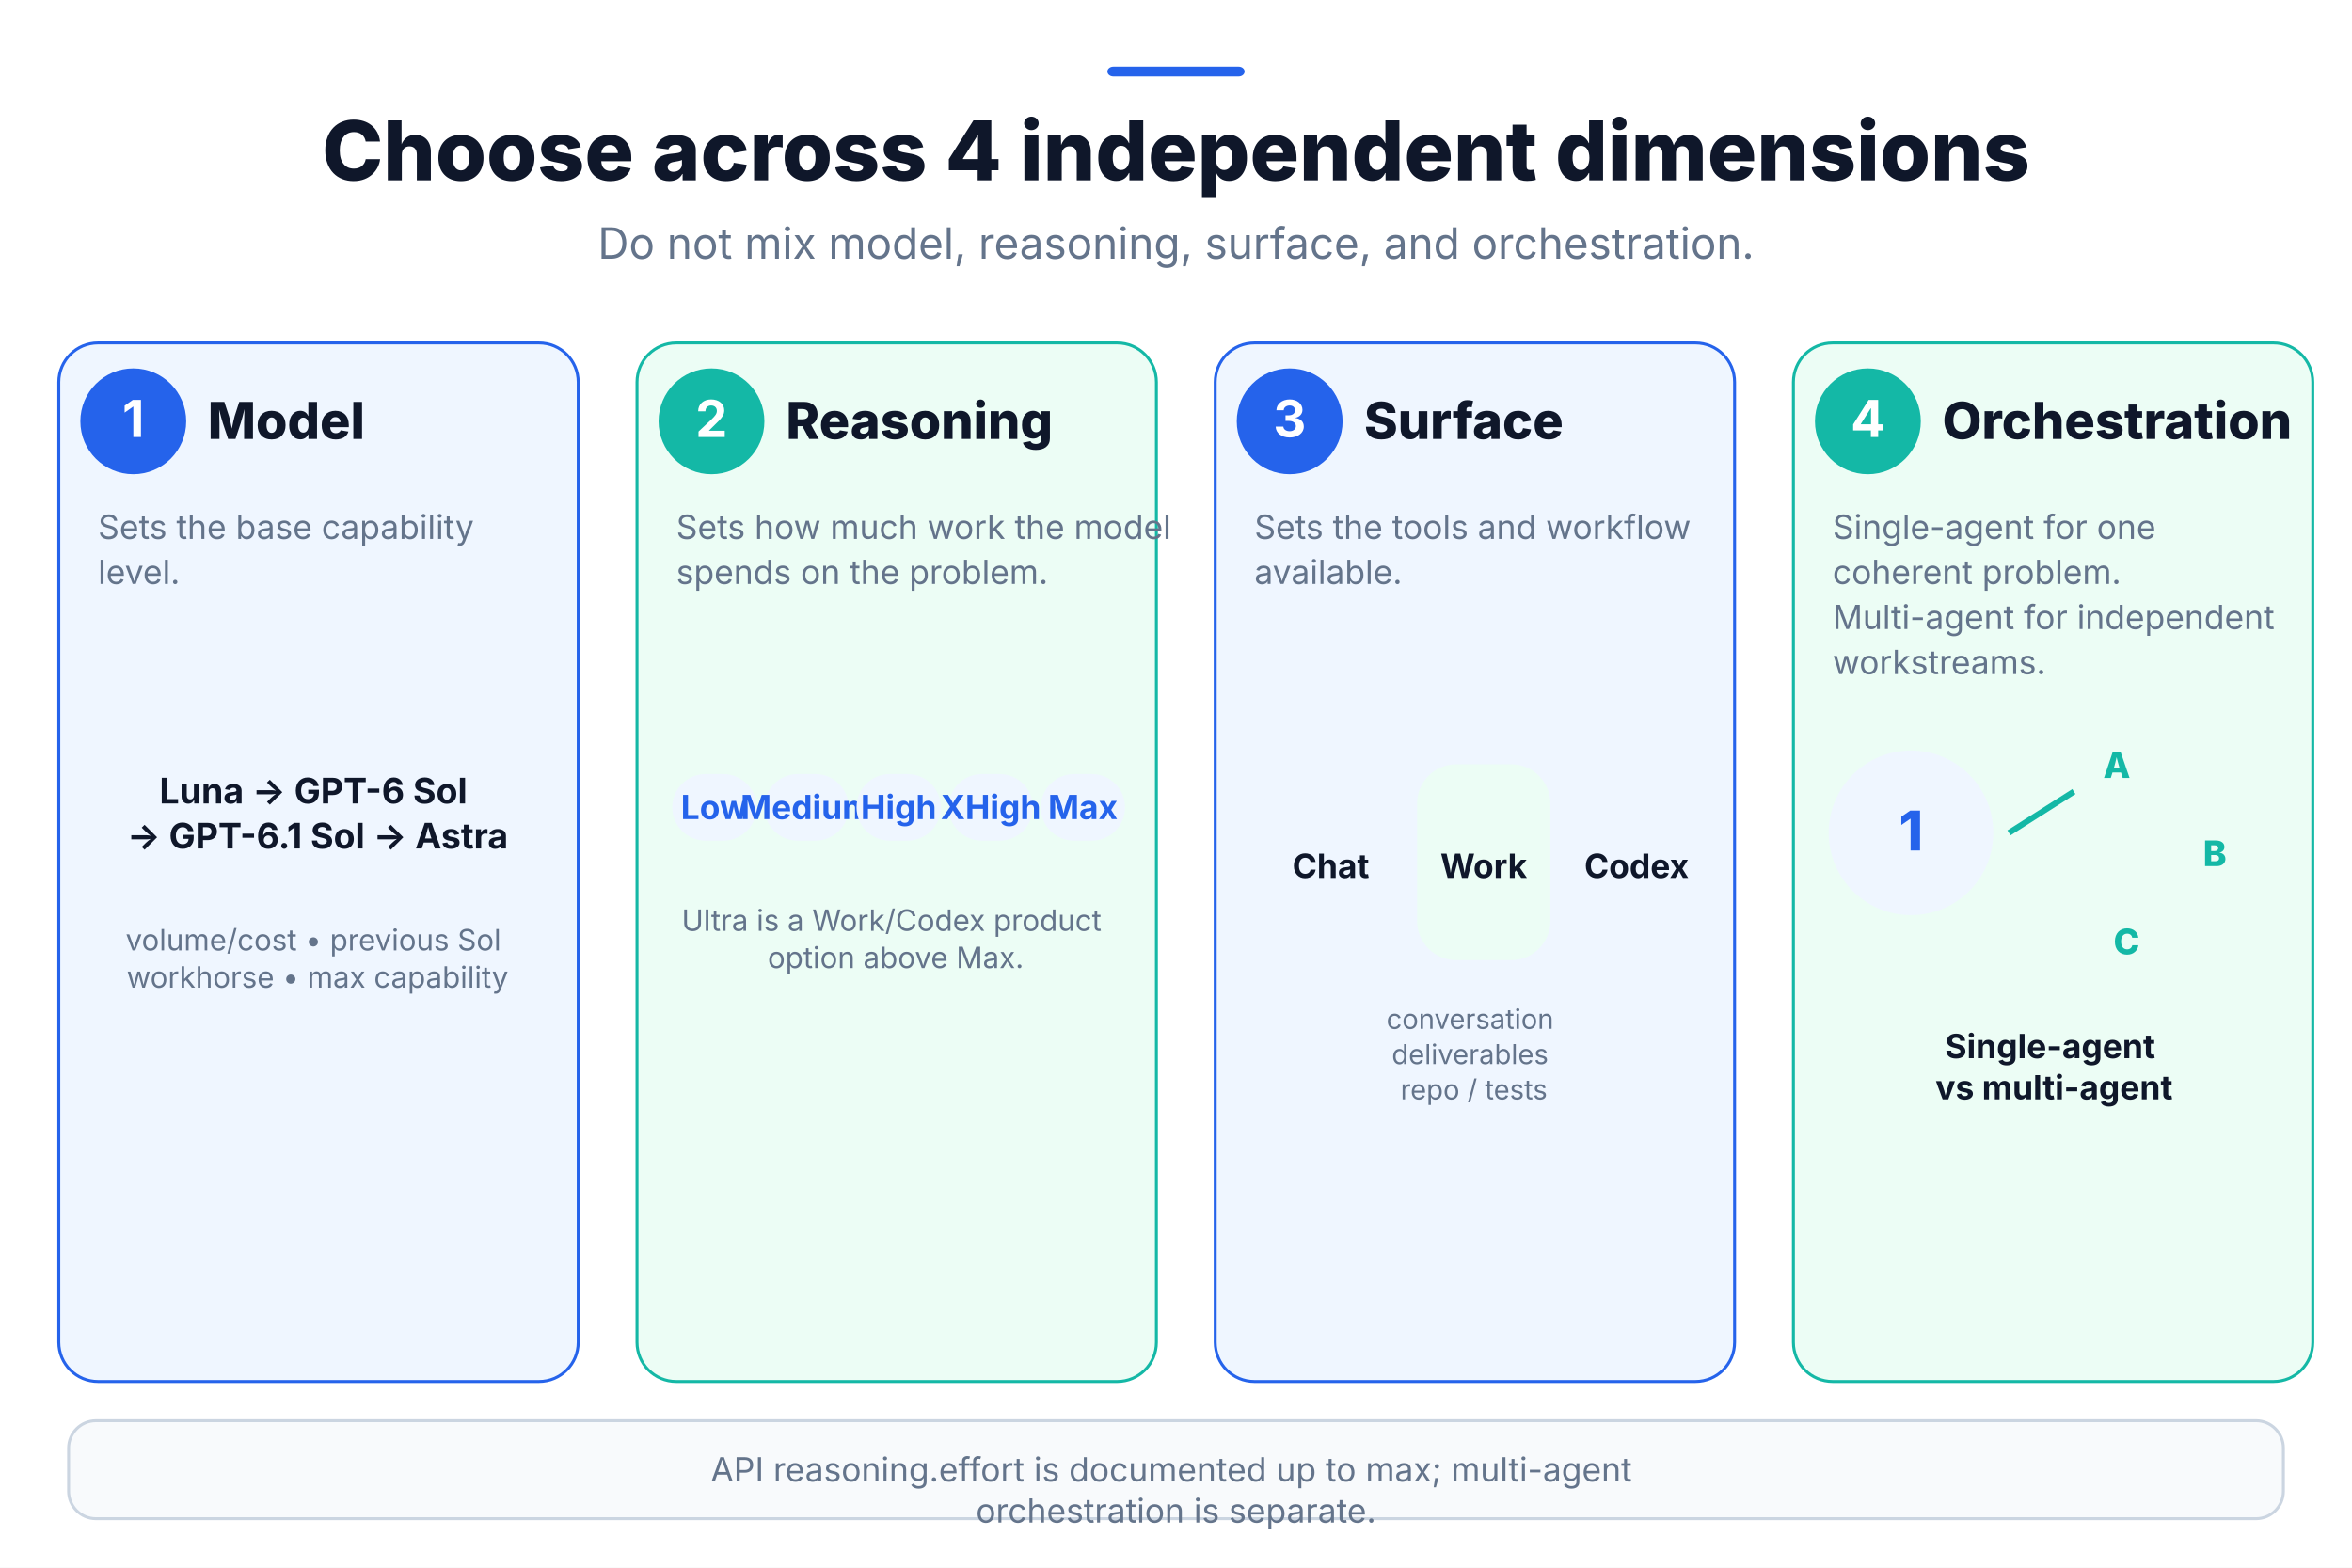
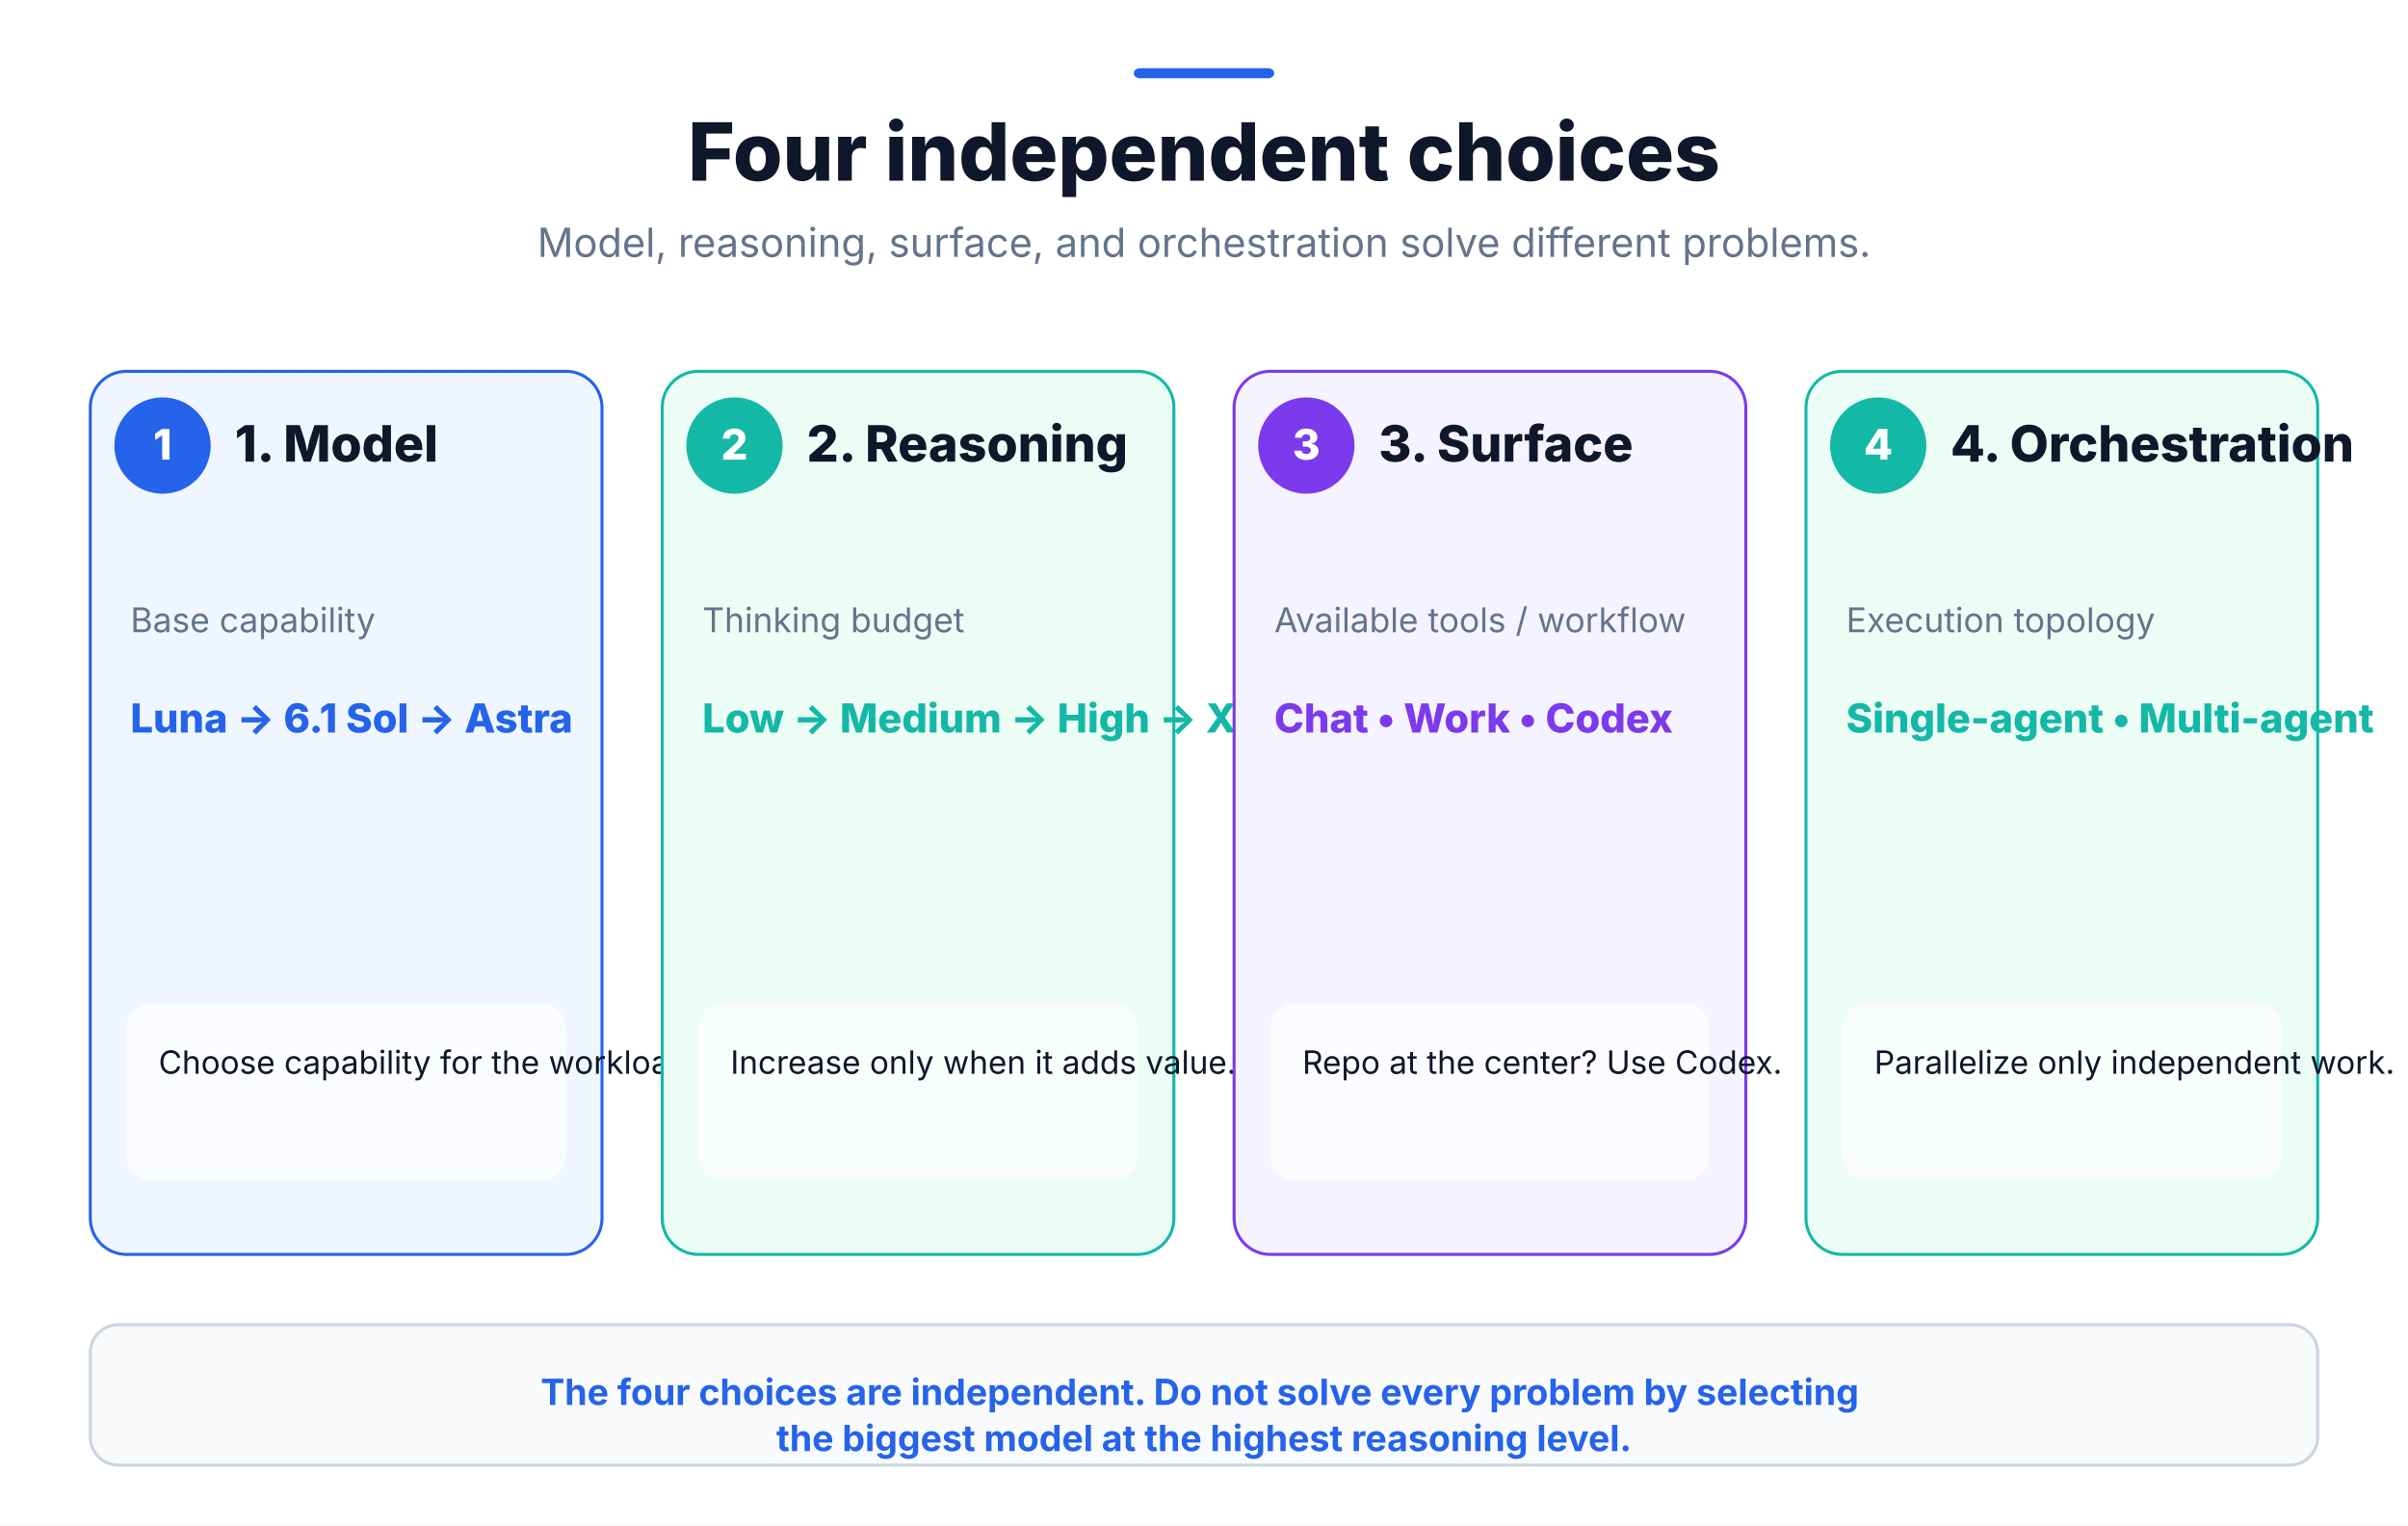
- <svg xmlns="http://www.w3.org/2000/svg" width="1200" height="800" viewBox="0 0 1200 800">
-   <rect width="1200" height="800" fill="#FFFFFF" />
+ <svg xmlns="http://www.w3.org/2000/svg" width="1200" height="760" viewBox="0 0 1200 760">
+   <rect width="1200" height="760" fill="#fff" />
  <rect x="565" y="34" width="70" height="5" rx="3" fill="#2563EB" />
-   <text x="600" y="92" font-family="Inter,Segoe UI,Arial,sans-serif" font-size="42" font-weight="800" fill="#0F172A" text-anchor="middle">
-     <tspan x="600" dy="0">Choose across 4 independent dimensions</tspan>
+   <text x="600" y="90" font-family="Inter,Segoe UI,Arial,sans-serif" font-size="40" font-weight="800" fill="#0F172A" text-anchor="middle">
+     <tspan x="600" dy="0">Four independent choices</tspan>
  </text>
-   <text x="600" y="132" font-family="Inter,Segoe UI,Arial,sans-serif" font-size="22" font-weight="400" fill="#64748B" text-anchor="middle">
-     <tspan x="600" dy="0">Do not mix model, reasoning, surface, and orchestration.</tspan>
+   <text x="600" y="128" font-family="Inter,Segoe UI,Arial,sans-serif" font-size="20" font-weight="400" fill="#64748B" text-anchor="middle">
+     <tspan x="600" dy="0">Model, reasoning, surface, and orchestration solve different problems.</tspan>
  </text>
-   <rect x="30" y="175" width="265" height="530" rx="20" fill="#EFF6FF" stroke="#2563EB" stroke-width="1.5" />
-   <circle cx="68" cy="215" r="27" fill="#2563EB" />
-   <text x="68" y="223" font-family="Inter,Segoe UI,Arial,sans-serif" font-size="26" font-weight="700" fill="#fff" text-anchor="middle">
-     <tspan x="68" dy="0">1</tspan>
+   <rect x="45" y="185" width="255" height="440" rx="18" fill="#EFF6FF" stroke="#2563EB" stroke-width="1.5" />
+   <circle cx="81" cy="222" r="24" fill="#2563EB" />
+   <text x="81" y="229" font-family="Inter,Segoe UI,Arial,sans-serif" font-size="21" font-weight="800" fill="#fff" text-anchor="middle">
+     <tspan x="81" dy="0">1</tspan>
  </text>
-   <text x="106" y="224" font-family="Inter,Segoe UI,Arial,sans-serif" font-size="26" font-weight="800" fill="#0F172A" text-anchor="start">
-     <tspan x="106" dy="0">Model</tspan>
+   <text x="117" y="230" font-family="Inter,Segoe UI,Arial,sans-serif" font-size="25" font-weight="800" fill="#0F172A" text-anchor="start">
+     <tspan x="117" dy="0">1. Model</tspan>
  </text>
-   <text x="50" y="275" font-family="Inter,Segoe UI,Arial,sans-serif" font-size="17" font-weight="400" fill="#64748B" text-anchor="start">
-     <tspan x="50" dy="0">Sets the base capability</tspan>
-     <tspan x="50" dy="23">level.</tspan>
+   <text x="65" y="315" font-family="Inter,Segoe UI,Arial,sans-serif" font-size="17" font-weight="400" fill="#64748B" text-anchor="start">
+     <tspan x="65" dy="0">Base capability</tspan>
  </text>
-   <rect x="325" y="175" width="265" height="530" rx="20" fill="#ECFDF5" stroke="#14B8A6" stroke-width="1.5" />
-   <circle cx="363" cy="215" r="27" fill="#14B8A6" />
-   <text x="363" y="223" font-family="Inter,Segoe UI,Arial,sans-serif" font-size="26" font-weight="700" fill="#fff" text-anchor="middle">
-     <tspan x="363" dy="0">2</tspan>
+   <text x="65" y="365" font-family="Inter,Segoe UI,Arial,sans-serif" font-size="20" font-weight="800" fill="#2563EB" text-anchor="start">
+     <tspan x="65" dy="0">Luna → 6.1 Sol → Astra</tspan>
  </text>
-   <text x="401" y="224" font-family="Inter,Segoe UI,Arial,sans-serif" font-size="26" font-weight="800" fill="#0F172A" text-anchor="start">
-     <tspan x="401" dy="0">Reasoning</tspan>
+   <rect x="63" y="500" width="219" height="88" rx="12" fill="#FFFFFFAA" stroke="none" stroke-width="1.5" />
+   <text x="79" y="535" font-family="Inter,Segoe UI,Arial,sans-serif" font-size="16" font-weight="400" fill="#0F172A" text-anchor="start">
+     <tspan x="79" dy="0">Choose capability for the workload.</tspan>
  </text>
-   <text x="345" y="275" font-family="Inter,Segoe UI,Arial,sans-serif" font-size="17" font-weight="400" fill="#64748B" text-anchor="start">
-     <tspan x="345" dy="0">Sets how much work the model</tspan>
-     <tspan x="345" dy="23">spends on the problem.</tspan>
+   <rect x="330" y="185" width="255" height="440" rx="18" fill="#ECFDF5" stroke="#14B8A6" stroke-width="1.5" />
+   <circle cx="366" cy="222" r="24" fill="#14B8A6" />
+   <text x="366" y="229" font-family="Inter,Segoe UI,Arial,sans-serif" font-size="21" font-weight="800" fill="#fff" text-anchor="middle">
+     <tspan x="366" dy="0">2</tspan>
  </text>
-   <rect x="620" y="175" width="265" height="530" rx="20" fill="#EFF6FF" stroke="#2563EB" stroke-width="1.5" />
-   <circle cx="658" cy="215" r="27" fill="#2563EB" />
-   <text x="658" y="223" font-family="Inter,Segoe UI,Arial,sans-serif" font-size="26" font-weight="700" fill="#fff" text-anchor="middle">
-     <tspan x="658" dy="0">3</tspan>
+   <text x="402" y="230" font-family="Inter,Segoe UI,Arial,sans-serif" font-size="25" font-weight="800" fill="#0F172A" text-anchor="start">
+     <tspan x="402" dy="0">2. Reasoning</tspan>
  </text>
-   <text x="696" y="224" font-family="Inter,Segoe UI,Arial,sans-serif" font-size="26" font-weight="800" fill="#0F172A" text-anchor="start">
-     <tspan x="696" dy="0">Surface</tspan>
+   <text x="350" y="315" font-family="Inter,Segoe UI,Arial,sans-serif" font-size="17" font-weight="400" fill="#64748B" text-anchor="start">
+     <tspan x="350" dy="0">Thinking budget</tspan>
  </text>
-   <text x="640" y="275" font-family="Inter,Segoe UI,Arial,sans-serif" font-size="17" font-weight="400" fill="#64748B" text-anchor="start">
-     <tspan x="640" dy="0">Sets the tools and workflow</tspan>
-     <tspan x="640" dy="23">available.</tspan>
+   <text x="350" y="365" font-family="Inter,Segoe UI,Arial,sans-serif" font-size="20" font-weight="800" fill="#14B8A6" text-anchor="start">
+     <tspan x="350" dy="0">Low → Medium → High → XHigh → Max</tspan>
  </text>
-   <rect x="915" y="175" width="265" height="530" rx="20" fill="#ECFDF5" stroke="#14B8A6" stroke-width="1.5" />
-   <circle cx="953" cy="215" r="27" fill="#14B8A6" />
-   <text x="953" y="223" font-family="Inter,Segoe UI,Arial,sans-serif" font-size="26" font-weight="700" fill="#fff" text-anchor="middle">
-     <tspan x="953" dy="0">4</tspan>
+   <rect x="348" y="500" width="219" height="88" rx="12" fill="#FFFFFFAA" stroke="none" stroke-width="1.5" />
+   <text x="364" y="535" font-family="Inter,Segoe UI,Arial,sans-serif" font-size="16" font-weight="400" fill="#0F172A" text-anchor="start">
+     <tspan x="364" dy="0">Increase only when it adds value.</tspan>
  </text>
-   <text x="991" y="224" font-family="Inter,Segoe UI,Arial,sans-serif" font-size="26" font-weight="800" fill="#0F172A" text-anchor="start">
-     <tspan x="991" dy="0">Orchestration</tspan>
+   <rect x="615" y="185" width="255" height="440" rx="18" fill="#F5F3FF" stroke="#7C3AED" stroke-width="1.5" />
+   <circle cx="651" cy="222" r="24" fill="#7C3AED" />
+   <text x="651" y="229" font-family="Inter,Segoe UI,Arial,sans-serif" font-size="21" font-weight="800" fill="#fff" text-anchor="middle">
+     <tspan x="651" dy="0">3</tspan>
  </text>
-   <text x="935" y="275" font-family="Inter,Segoe UI,Arial,sans-serif" font-size="17" font-weight="400" fill="#64748B" text-anchor="start">
-     <tspan x="935" dy="0">Single-agent for one</tspan>
-     <tspan x="935" dy="23">coherent problem.</tspan>
-     <tspan x="935" dy="23">Multi-agent for independent</tspan>
-     <tspan x="935" dy="23">workstreams.</tspan>
+   <text x="687" y="230" font-family="Inter,Segoe UI,Arial,sans-serif" font-size="25" font-weight="800" fill="#0F172A" text-anchor="start">
+     <tspan x="687" dy="0">3. Surface</tspan>
  </text>
-   <text x="162" y="410" font-family="Inter,Segoe UI,Arial,sans-serif" font-size="18" font-weight="700" fill="#0F172A" text-anchor="middle">
-     <tspan x="162" dy="0">Luna → GPT-6 Sol</tspan>
-     <tspan x="162" dy="23">→ GPT-6.1 Sol → Astra</tspan>
+   <text x="635" y="315" font-family="Inter,Segoe UI,Arial,sans-serif" font-size="17" font-weight="400" fill="#64748B" text-anchor="start">
+     <tspan x="635" dy="0">Available tools / workflow</tspan>
  </text>
-   <text x="162" y="485" font-family="Inter,Segoe UI,Arial,sans-serif" font-size="15" font-weight="400" fill="#64748B" text-anchor="middle">
-     <tspan x="162" dy="0">volume/cost • previous Sol</tspan>
-     <tspan x="162" dy="19">workhorse • max capability</tspan>
+   <text x="635" y="365" font-family="Inter,Segoe UI,Arial,sans-serif" font-size="20" font-weight="800" fill="#7C3AED" text-anchor="start">
+     <tspan x="635" dy="0">Chat • Work • Codex</tspan>
  </text>
-   <rect x="343" y="395" width="43" height="34" rx="17" fill="#EFF6FF" />
-   <text x="364.5" y="418" font-family="Inter,Segoe UI,Arial,sans-serif" font-size="17" font-weight="700" fill="#2563EB" text-anchor="middle">
-     <tspan x="364.5" dy="0">Low</tspan>
+   <rect x="633" y="500" width="219" height="88" rx="12" fill="#FFFFFFAA" stroke="none" stroke-width="1.5" />
+   <text x="649" y="535" font-family="Inter,Segoe UI,Arial,sans-serif" font-size="16" font-weight="400" fill="#0F172A" text-anchor="start">
+     <tspan x="649" dy="0">Repo at the center? Use Codex.</tspan>
  </text>
-   <rect x="390" y="395" width="43" height="34" rx="17" fill="#EFF6FF" />
-   <text x="411.5" y="418" font-family="Inter,Segoe UI,Arial,sans-serif" font-size="17" font-weight="700" fill="#2563EB" text-anchor="middle">
-     <tspan x="411.5" dy="0">Medium</tspan>
+   <rect x="900" y="185" width="255" height="440" rx="18" fill="#ECFDF5" stroke="#14B8A6" stroke-width="1.5" />
+   <circle cx="936" cy="222" r="24" fill="#14B8A6" />
+   <text x="936" y="229" font-family="Inter,Segoe UI,Arial,sans-serif" font-size="21" font-weight="800" fill="#fff" text-anchor="middle">
+     <tspan x="936" dy="0">4</tspan>
  </text>
-   <rect x="437" y="395" width="43" height="34" rx="17" fill="#EFF6FF" />
-   <text x="458.5" y="418" font-family="Inter,Segoe UI,Arial,sans-serif" font-size="17" font-weight="700" fill="#2563EB" text-anchor="middle">
-     <tspan x="458.5" dy="0">High</tspan>
+   <text x="972" y="230" font-family="Inter,Segoe UI,Arial,sans-serif" font-size="25" font-weight="800" fill="#0F172A" text-anchor="start">
+     <tspan x="972" dy="0">4. Orchestration</tspan>
  </text>
-   <rect x="484" y="395" width="43" height="34" rx="17" fill="#EFF6FF" />
-   <text x="505.5" y="418" font-family="Inter,Segoe UI,Arial,sans-serif" font-size="17" font-weight="700" fill="#2563EB" text-anchor="middle">
-     <tspan x="505.5" dy="0">XHigh</tspan>
+   <text x="920" y="315" font-family="Inter,Segoe UI,Arial,sans-serif" font-size="17" font-weight="400" fill="#64748B" text-anchor="start">
+     <tspan x="920" dy="0">Execution topology</tspan>
  </text>
-   <rect x="531" y="395" width="43" height="34" rx="17" fill="#EFF6FF" />
-   <text x="552.5" y="418" font-family="Inter,Segoe UI,Arial,sans-serif" font-size="17" font-weight="700" fill="#2563EB" text-anchor="middle">
-     <tspan x="552.5" dy="0">Max</tspan>
+   <text x="920" y="365" font-family="Inter,Segoe UI,Arial,sans-serif" font-size="20" font-weight="800" fill="#14B8A6" text-anchor="start">
+     <tspan x="920" dy="0">Single-agent • Multi-agent</tspan>
  </text>
-   <text x="457" y="475" font-family="Inter,Segoe UI,Arial,sans-serif" font-size="15" font-weight="400" fill="#64748B" text-anchor="middle">
-     <tspan x="457" dy="0">Ultra is a Work/Codex product</tspan>
-     <tspan x="457" dy="19">option above Max.</tspan>
+   <rect x="918" y="500" width="219" height="88" rx="12" fill="#FFFFFFAA" stroke="none" stroke-width="1.5" />
+   <text x="934" y="535" font-family="Inter,Segoe UI,Arial,sans-serif" font-size="16" font-weight="400" fill="#0F172A" text-anchor="start">
+     <tspan x="934" dy="0">Parallelize only independent work.</tspan>
  </text>
-   <rect x="645" y="390" width="68" height="100" rx="20" fill="#EFF6FF" stroke="none" stroke-width="1.5" />
-   <text x="679" y="448" font-family="Inter,Segoe UI,Arial,sans-serif" font-size="17" font-weight="700" fill="#0F172A" text-anchor="middle">
-     <tspan x="679" dy="0">Chat</tspan>
-   </text>
-   <rect x="723" y="390" width="68" height="100" rx="20" fill="#ECFDF5" stroke="none" stroke-width="1.5" />
-   <text x="757" y="448" font-family="Inter,Segoe UI,Arial,sans-serif" font-size="17" font-weight="700" fill="#0F172A" text-anchor="middle">
-     <tspan x="757" dy="0">Work</tspan>
-   </text>
-   <rect x="801" y="390" width="68" height="100" rx="20" fill="#EFF6FF" stroke="none" stroke-width="1.5" />
-   <text x="835" y="448" font-family="Inter,Segoe UI,Arial,sans-serif" font-size="17" font-weight="700" fill="#0F172A" text-anchor="middle">
-     <tspan x="835" dy="0">Codex</tspan>
-   </text>
-   <text x="752" y="525" font-family="Inter,Segoe UI,Arial,sans-serif" font-size="14" font-weight="400" fill="#64748B" text-anchor="middle">
-     <tspan x="752" dy="0">conversation</tspan>
-     <tspan x="752" dy="18">deliverables</tspan>
-     <tspan x="752" dy="18">repo / tests</tspan>
-   </text>
-   <circle cx="975" cy="425" r="42" fill="#EFF6FF" />
-   <text x="975" y="434" font-family="Inter,Segoe UI,Arial,sans-serif" font-size="28" font-weight="800" fill="#2563EB" text-anchor="middle">
-     <tspan x="975" dy="0">1</tspan>
-   </text>
-   <line x1="1025" y1="425" x2="1080" y2="390" stroke="#14B8A6" stroke-width="3" />
-   <path d="M 1070 383 L 1080 390 L 1070 397" fill="none" stroke="#14B8A6" stroke-width="3" />
-   <circle cx="1080" cy="390" r="26" fill="#ECFDF5" />
-   <text x="1080" y="397" font-family="Inter,Segoe UI,Arial,sans-serif" font-size="18" font-weight="800" fill="#14B8A6" text-anchor="middle">
-     <tspan x="1080" dy="0">A</tspan>
-   </text>
-   <circle cx="1130" cy="435" r="26" fill="#ECFDF5" />
-   <text x="1130" y="442" font-family="Inter,Segoe UI,Arial,sans-serif" font-size="18" font-weight="800" fill="#14B8A6" text-anchor="middle">
-     <tspan x="1130" dy="0">B</tspan>
-   </text>
-   <circle cx="1085" cy="480" r="26" fill="#ECFDF5" />
-   <text x="1085" y="487" font-family="Inter,Segoe UI,Arial,sans-serif" font-size="18" font-weight="800" fill="#14B8A6" text-anchor="middle">
-     <tspan x="1085" dy="0">C</tspan>
-   </text>
-   <text x="1048" y="540" font-family="Inter,Segoe UI,Arial,sans-serif" font-size="17" font-weight="700" fill="#0F172A" text-anchor="middle">
-     <tspan x="1048" dy="0">Single-agent</tspan>
-     <tspan x="1048" dy="21">vs multi-agent</tspan>
-   </text>
-   <rect x="35" y="725" width="1130" height="50" rx="14" fill="#F8FAFC" stroke="#CBD5E1" stroke-width="1.5" />
-   <text x="600" y="756" font-family="Inter,Segoe UI,Arial,sans-serif" font-size="17" font-weight="400" fill="#64748B" text-anchor="middle">
-     <tspan x="600" dy="0">API reasoning.effort is documented up to max; multi-agent</tspan>
-     <tspan x="600" dy="21">orchestration is separate.</tspan>
+   <rect x="45" y="660" width="1110" height="70" rx="14" fill="#F8FAFC" stroke="#CBD5E1" stroke-width="1.5" />
+   <text x="600" y="700" font-family="Inter,Segoe UI,Arial,sans-serif" font-size="18" font-weight="700" fill="#2563EB" text-anchor="middle">
+     <tspan x="600" dy="0">The four choices are independent. Do not solve every problem by selecting</tspan>
+     <tspan x="600" dy="23">the biggest model at the highest reasoning level.</tspan>
  </text>
</svg>
